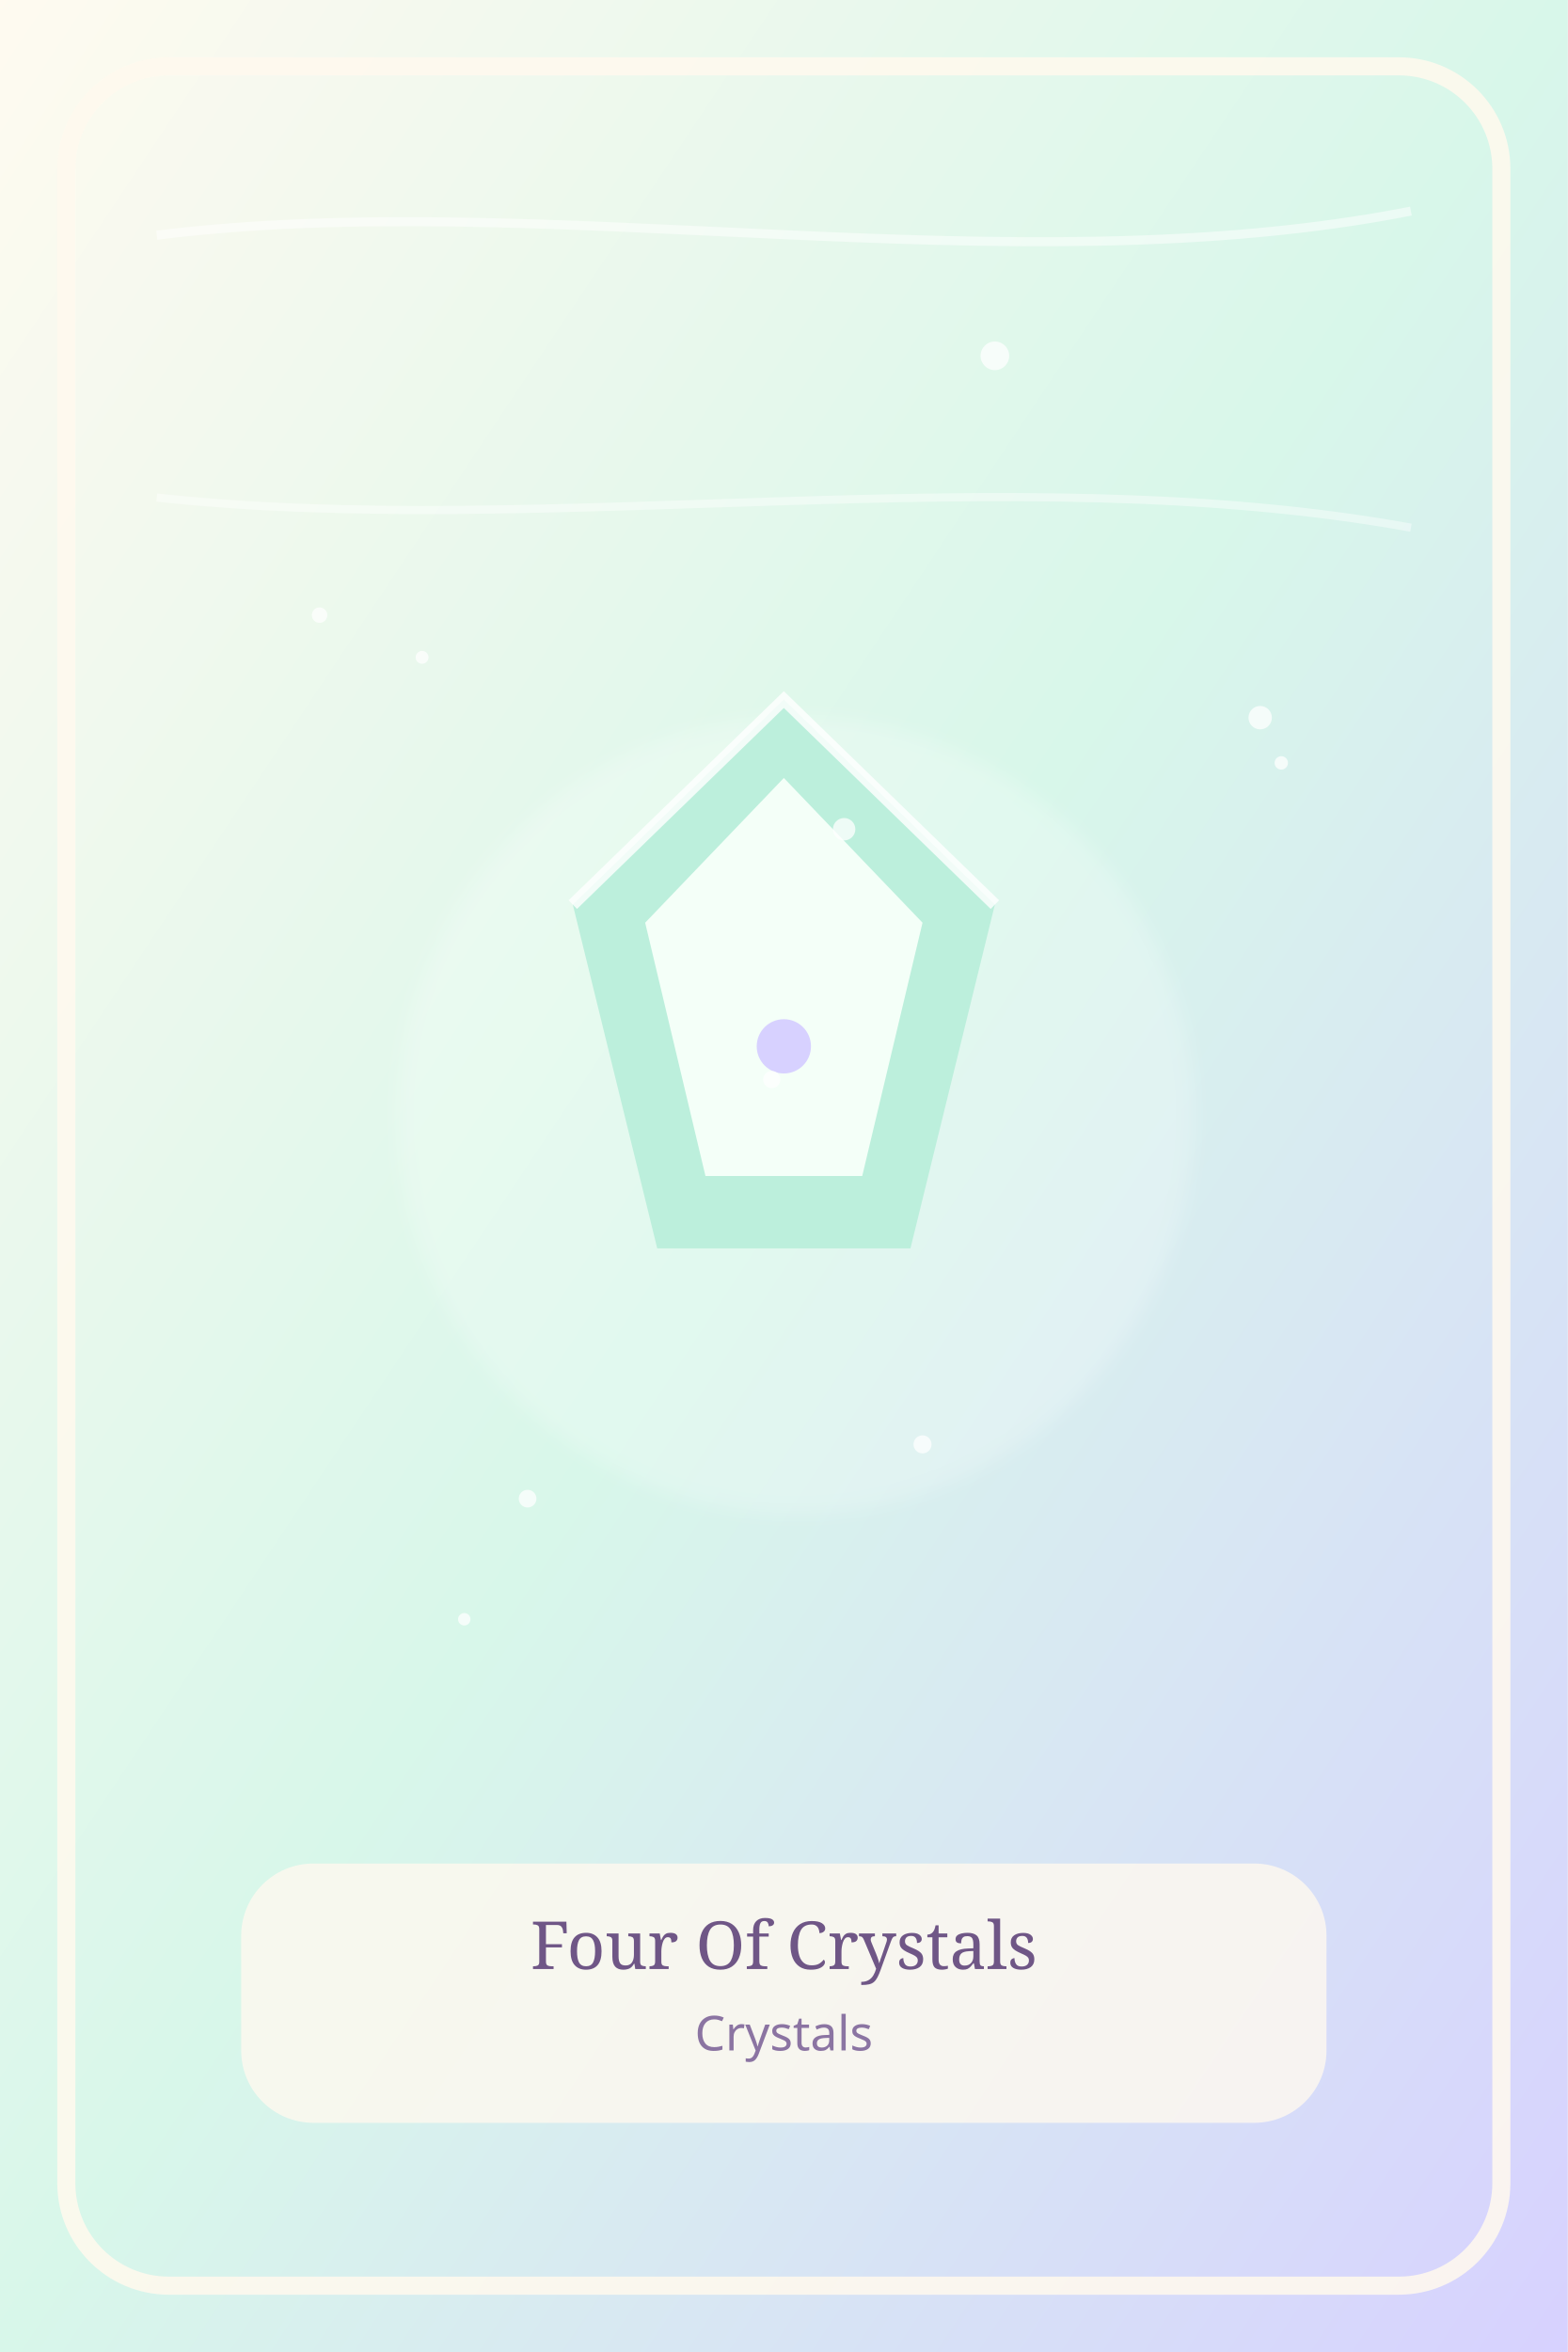
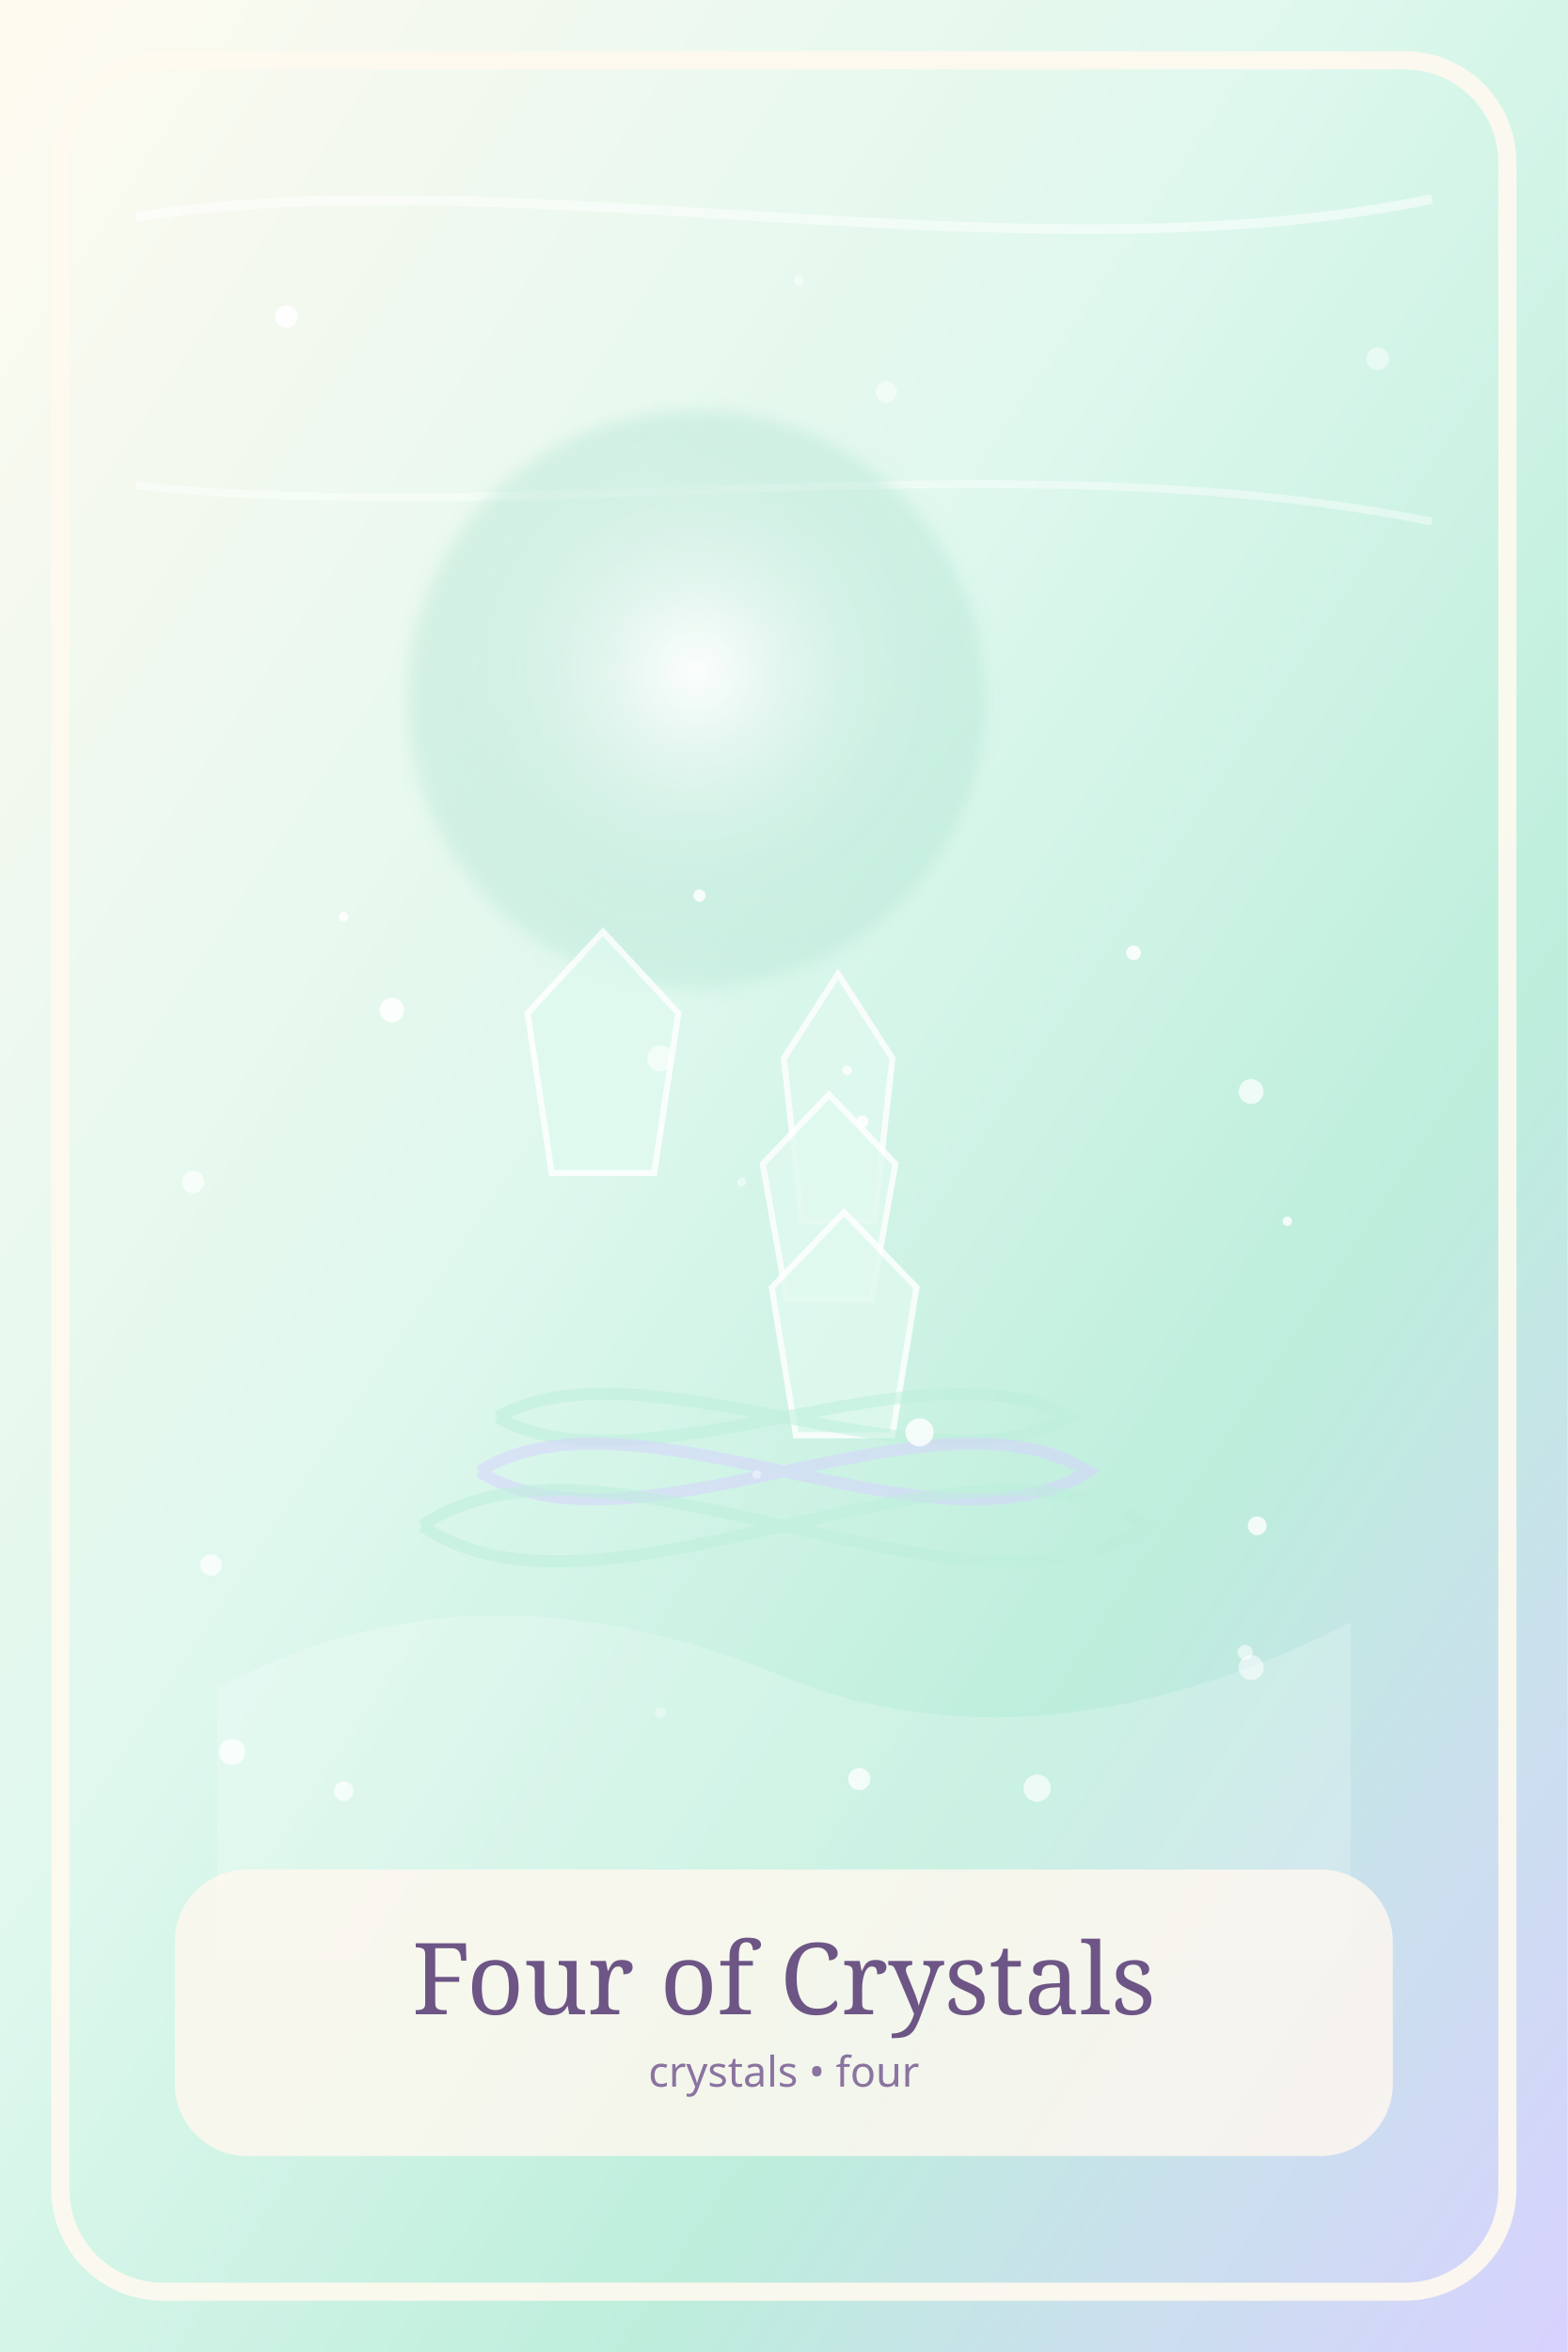
<svg xmlns="http://www.w3.org/2000/svg" viewBox="0 0 520 780" role="img" aria-labelledby="t d">
  <defs>
    <linearGradient id="bg" x1="0" y1="0" x2="1" y2="1">
      <stop offset="0%" stop-color="#fffaf0" />
-       <stop offset="50%" stop-color="#d8f7ea" />
-       <stop offset="100%" stop-color="#d7d1ff" />
+       <stop offset="42%" stop-color="#dff8ee" />
+       <stop offset="70%" stop-color="#bdeedc" />
+       <stop offset="100%" stop-color="#d8d1ff" />
    </linearGradient>
+     <radialGradient id="orb" cx="50%" cy="45%" r="60%">
+       <stop offset="0%" stop-color="#ffffff" stop-opacity="0.94" />
+       <stop offset="100%" stop-color="#8ed8bf" stop-opacity="0.16" />
+     </radialGradient>
    <filter id="soft" x="-20%" y="-20%" width="140%" height="140%">
-       <feGaussianBlur stdDeviation="2.8" />
+       <feGaussianBlur stdDeviation="2.5" />
    </filter>
  </defs>
  <rect width="520" height="780" fill="url(#bg)" />
-   <rect x="22" y="22" width="476" height="736" rx="34" fill="none" stroke="#fff9ee" stroke-width="6" opacity=".86" />
-   <path d="M52 78 C180 62,336 96,468 70" stroke="#fff" stroke-opacity=".5" stroke-width="3" fill="none" />
-   <path d="M52 165 C180 179,336 151,468 175" stroke="#fff" stroke-opacity=".42" stroke-width="2.7" fill="none" />
-   <circle cx="264" cy="370" r="132" fill="#ffffff" opacity=".22" filter="url(#soft)" />
-   <polygon points="260,232 330,300 302,414 218,414 190,300" fill="#bcefdc" />
-   <polygon points="260,258 306,306 286,390 234,390 214,306" fill="#f4fff8" />
-   <path d="M190 300 L260 232 L330 300" stroke="#ffffff" stroke-width="4" fill="none" opacity=".8" />
-   <circle cx="260" cy="347" r="9" fill="#d7d1ff" />
+   <rect x="20" y="20" width="480" height="740" rx="34" fill="none" stroke="#fff9ef" stroke-width="6" opacity=".9" />
+   <path d="M45 72 C170 52,340 94,475 66" stroke="#fff" stroke-opacity=".50" stroke-width="3.2" fill="none" />
+   <path d="M45 161 C175 175,337 145,475 173" stroke="#fff" stroke-opacity=".42" stroke-width="2.6" fill="none" />
+   <circle cx="231" cy="232" r="96" fill="url(#orb)" filter="url(#soft)" />
+   <polygon points="200,309 225,336 217,389 183,389 175,336" fill="#dff9ef" stroke="#fff" stroke-width="2" opacity=".82" />
+   <polygon points="278,323 296,351 290,405 266,405 260,351" fill="#dff9ef" stroke="#fff" stroke-width="2" opacity=".82" />
+   <polygon points="275,363 297,386 289,431 261,431 253,386" fill="#dff9ef" stroke="#fff" stroke-width="2" opacity=".82" />
+   <polygon points="280,402 304,427 296,476 264,476 256,427" fill="#dff9ef" stroke="#fff" stroke-width="2" opacity=".82" />
+   <path d="M72 560 C150 518,220 540,260 556 C305 575,370 578,448 538 L448 650 L72 650 Z" fill="#ffffff" fill-opacity=".20" />
+   <path d="M 165 470 C 213 443, 307 497, 355 470 C 307 443, 213 497, 165 470" stroke="#bdeedc" stroke-opacity=".52" stroke-width="4" fill="none" />
+   <path d="M 159 488 C 210 456, 310 520, 361 488 C 310 456, 210 520, 159 488" stroke="#d8d1ff" stroke-opacity=".52" stroke-width="4" fill="none" />
+   <path d="M 140 506 C 200 465, 320 547, 380 506 C 320 465, 200 547, 140 506" stroke="#bdeedc" stroke-opacity=".52" stroke-width="4" fill="none" />
  <g>
-     <circle cx="154" cy="537" r="2.06" fill="#fff" opacity=".74" />
-     <circle cx="306" cy="479" r="2.99" fill="#fff" opacity=".74" />
-     <circle cx="256" cy="358" r="2.85" fill="#fff" opacity=".74" />
-     <circle cx="280" cy="275" r="3.72" fill="#fff" opacity=".74" />
-     <circle cx="175" cy="497" r="2.93" fill="#fff" opacity=".74" />
-     <circle cx="425" cy="253" r="2.22" fill="#fff" opacity=".74" />
-     <circle cx="106" cy="204" r="2.56" fill="#fff" opacity=".74" />
-     <circle cx="330" cy="118" r="4.75" fill="#fff" opacity=".74" />
-     <circle cx="418" cy="238" r="3.88" fill="#fff" opacity=".74" />
-     <circle cx="140" cy="218" r="2.13" fill="#fff" opacity=".74" />
+     <circle cx="70" cy="519" r="3.59" fill="#fff" opacity="0.72" />
+     <circle cx="114" cy="304" r="1.56" fill="#fff" opacity="0.90" />
+     <circle cx="415" cy="362" r="4.13" fill="#fff" opacity="0.71" />
+     <circle cx="285" cy="590" r="3.67" fill="#fff" opacity="0.77" />
+     <circle cx="417" cy="506" r="3.11" fill="#fff" opacity="0.79" />
+     <circle cx="251" cy="489" r="1.45" fill="#fff" opacity="0.41" />
+     <circle cx="286" cy="372" r="2.10" fill="#fff" opacity="0.88" />
+     <circle cx="457" cy="119" r="3.80" fill="#fff" opacity="0.46" />
+     <circle cx="305" cy="475" r="4.66" fill="#fff" opacity="0.82" />
+     <circle cx="265" cy="93" r="1.69" fill="#fff" opacity="0.46" />
+     <circle cx="64" cy="392" r="3.70" fill="#fff" opacity="0.66" />
+     <circle cx="232" cy="297" r="2.03" fill="#fff" opacity="0.81" />
+     <circle cx="246" cy="392" r="1.45" fill="#fff" opacity="0.46" />
+     <circle cx="95" cy="105" r="3.78" fill="#fff" opacity="0.87" />
+     <circle cx="281" cy="355" r="1.59" fill="#fff" opacity="0.78" />
+     <circle cx="219" cy="568" r="1.80" fill="#fff" opacity="0.35" />
+     <circle cx="344" cy="593" r="4.51" fill="#fff" opacity="0.67" />
+     <circle cx="376" cy="316" r="2.43" fill="#fff" opacity="0.85" />
+     <circle cx="427" cy="405" r="1.56" fill="#fff" opacity="0.80" />
+     <circle cx="413" cy="548" r="2.53" fill="#fff" opacity="0.57" />
+     <circle cx="77" cy="581" r="4.30" fill="#fff" opacity="0.76" />
+     <circle cx="114" cy="594" r="3.24" fill="#fff" opacity="0.71" />
+     <circle cx="415" cy="553" r="4.16" fill="#fff" opacity="0.55" />
+     <circle cx="294" cy="130" r="3.54" fill="#fff" opacity="0.54" />
+     <circle cx="219" cy="351" r="4.32" fill="#fff" opacity="0.59" />
+     <circle cx="130" cy="335" r="4.06" fill="#fff" opacity="0.85" />
  </g>
-   <rect x="80" y="618" width="360" height="86" rx="24" fill="#fff9ef" opacity=".8" />
-   <text x="260" y="653" text-anchor="middle" font-family="'Cormorant Garamond', Georgia, serif" font-size="22" fill="#6f5686">Four Of Crystals</text>
-   <text x="260" y="680" text-anchor="middle" font-family="'Nunito', sans-serif" font-size="16" fill="#8b74a2">Crystals</text>
+   <rect x="58" y="620" width="404" height="95" rx="24" fill="#fff8ef" opacity=".82" />
+   <text x="260" y="668" text-anchor="middle" font-family="'Cormorant Garamond', Georgia, serif" font-size="33" fill="#6d5585">Four of Crystals</text>
+   <text x="260" y="692" text-anchor="middle" font-family="'Nunito', sans-serif" font-size="14" fill="#8a74a0">crystals • four</text>
</svg>
